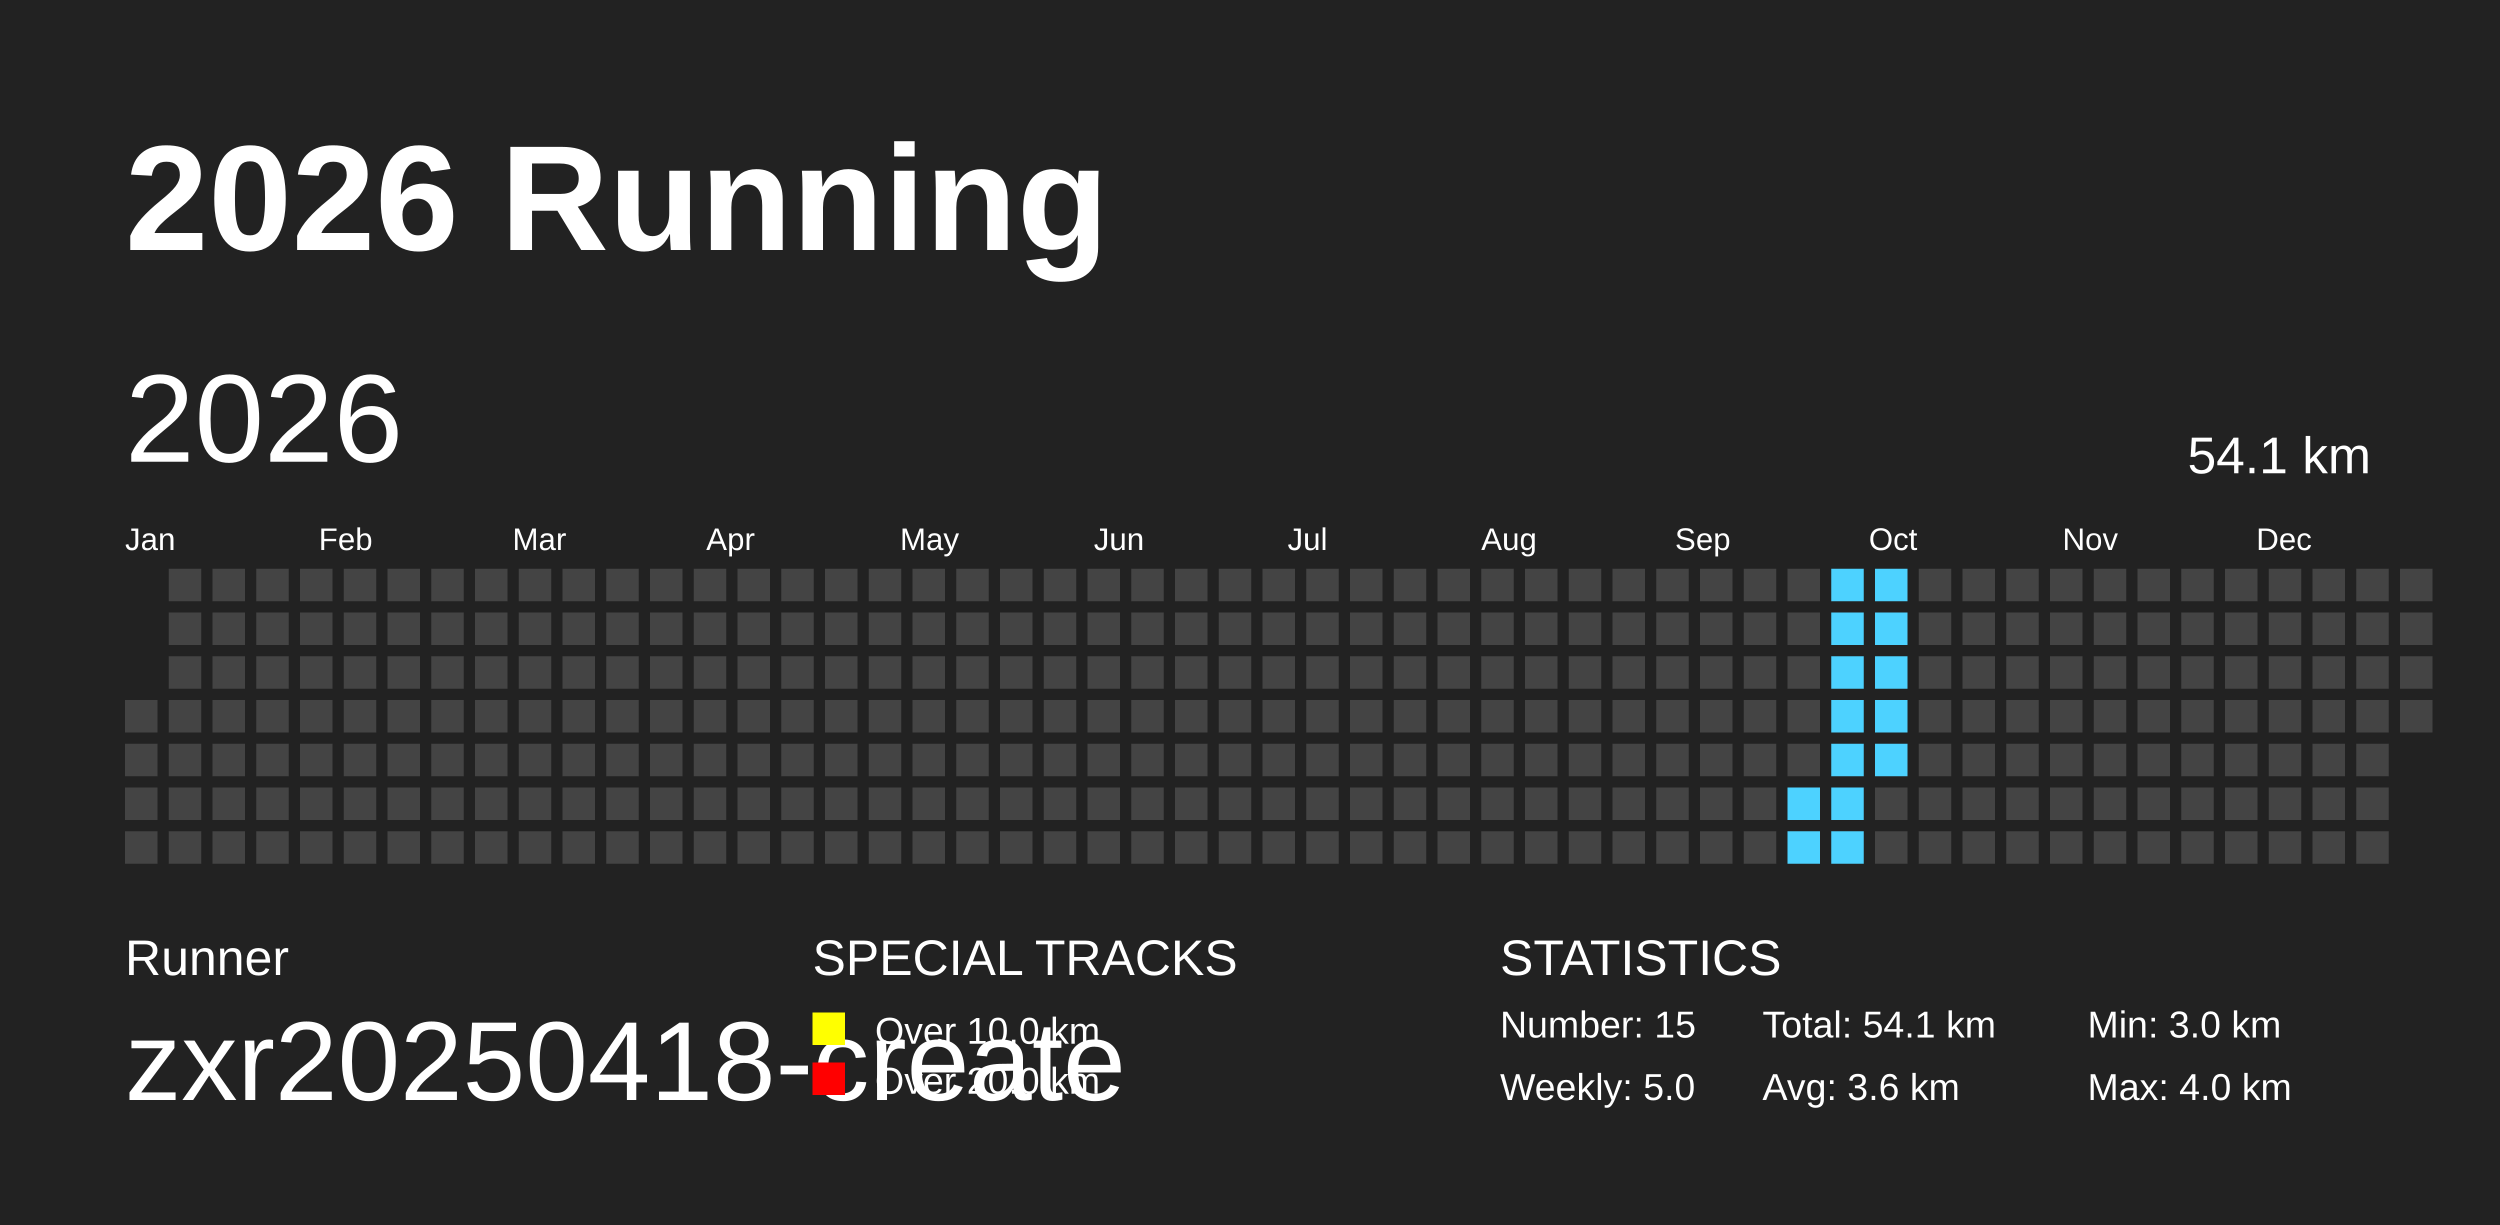
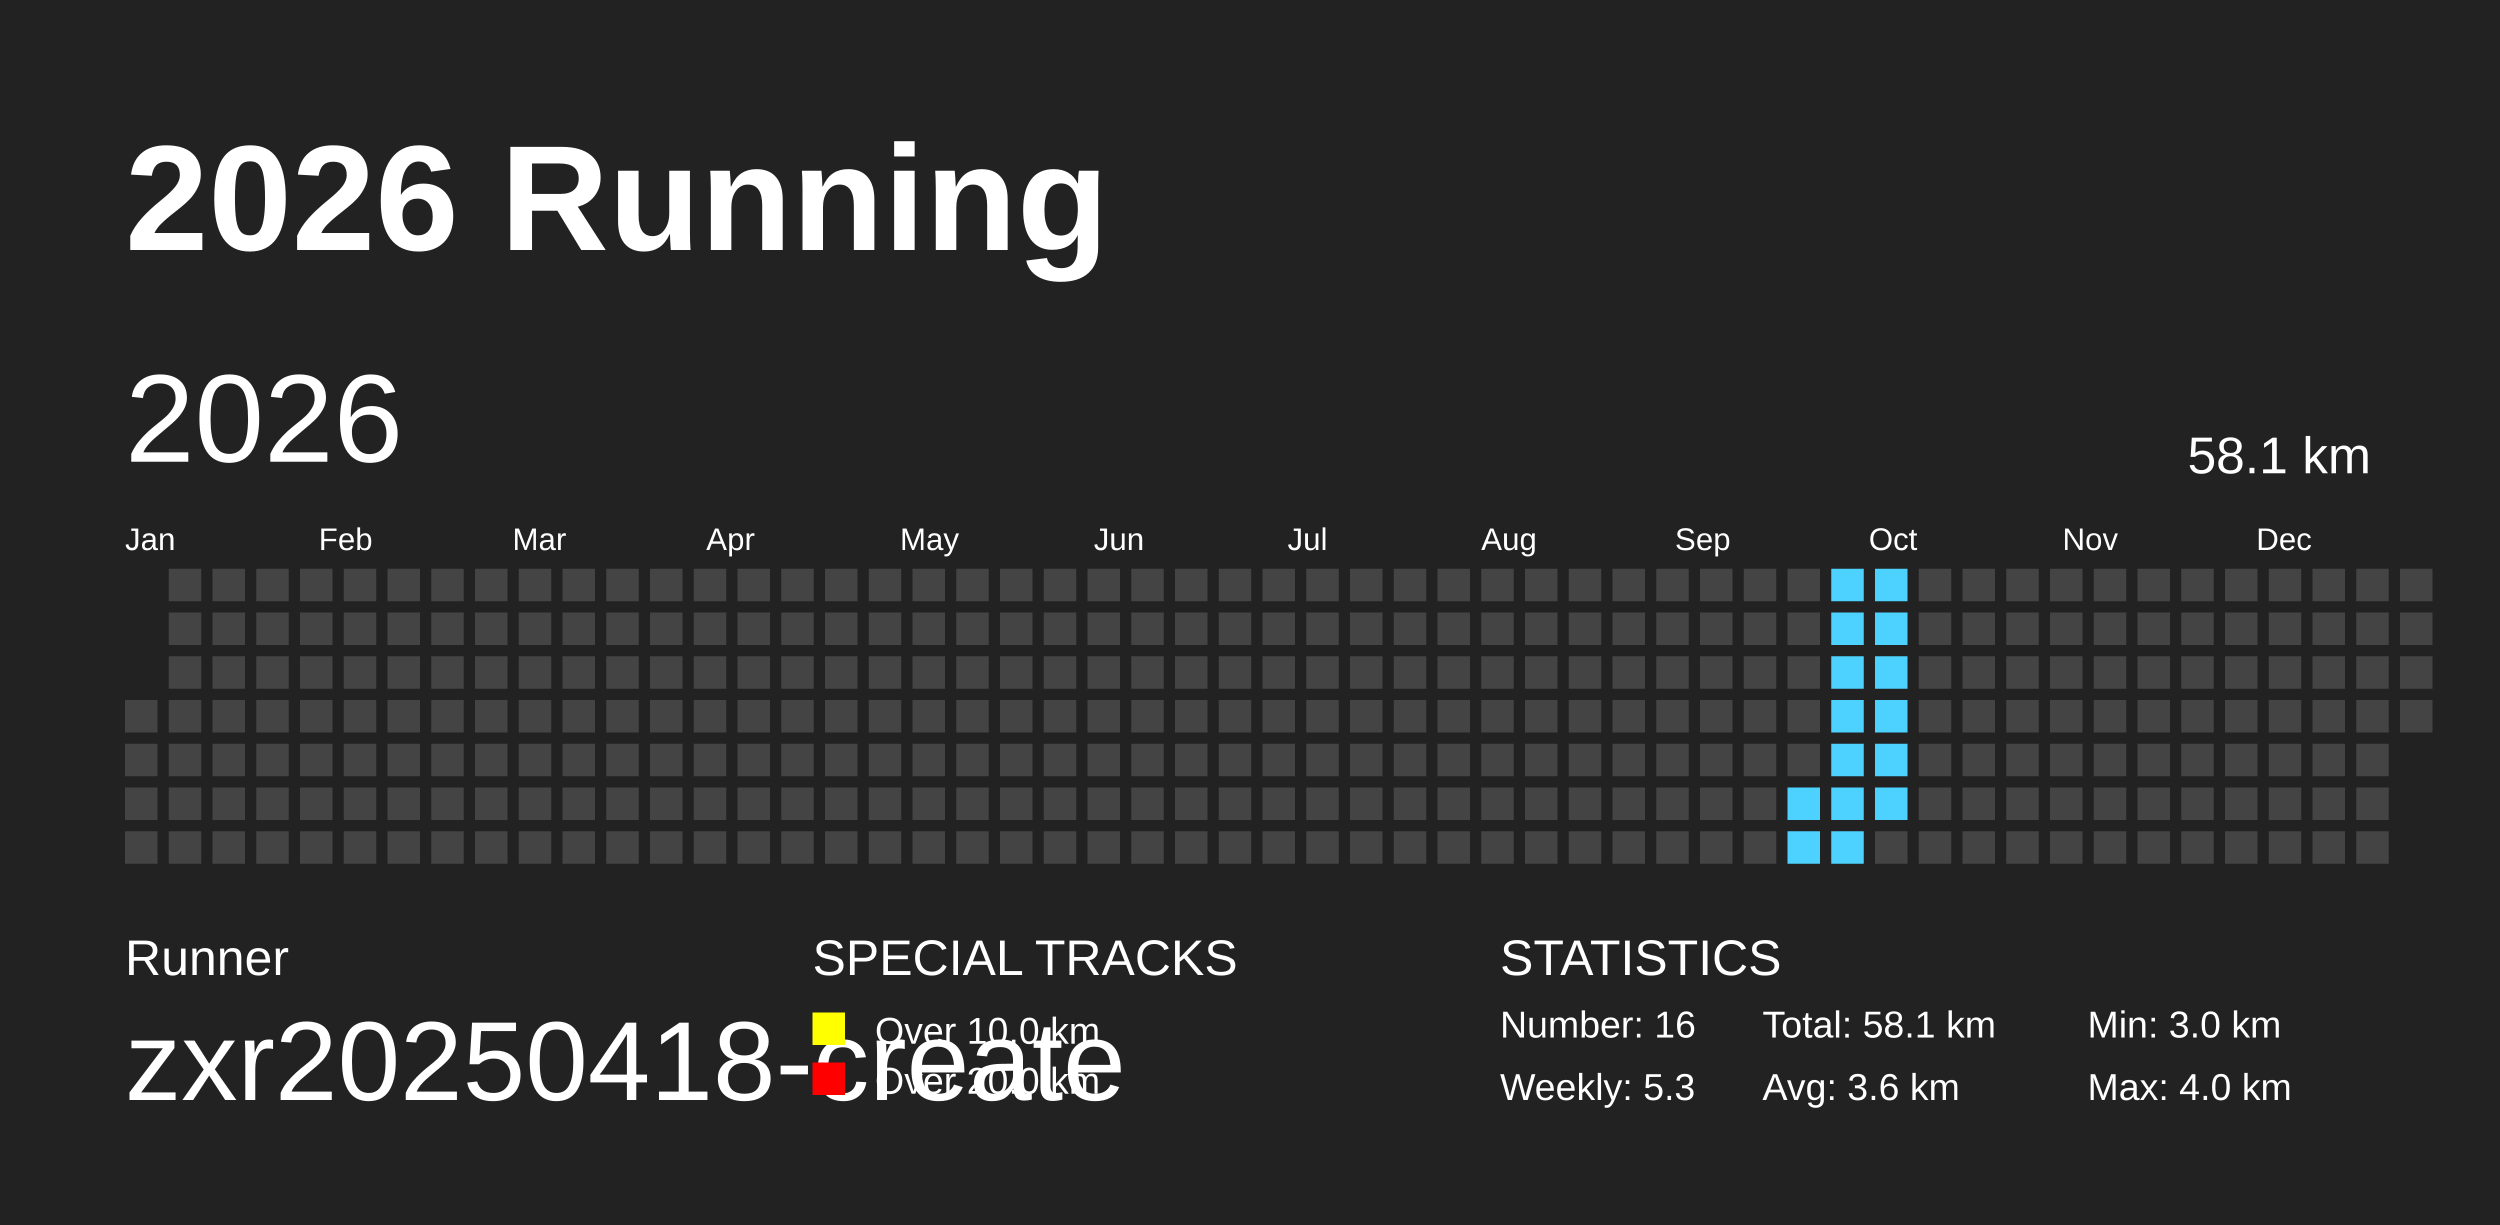
<svg xmlns="http://www.w3.org/2000/svg" baseProfile="full" height="98mm" version="1.1" viewBox="0,0,200,98" width="200mm">
  <defs>
    <pattern height="2" id="indoor-stripe" patternUnits="userSpaceOnUse" width="2">
      <line stroke="white" stroke-opacity="0.45" stroke-width="0.5" x1="0" x2="2" y1="2" y2="0" />
    </pattern>
  </defs>
  <rect fill="#222222" height="98" width="200" x="0" y="0" />
  <text fill="#FFFFFF" style="font-size:12px; font-family:Arial; font-weight:bold;" x="10" y="20">2026 Running</text>
  <text fill="#FFFFFF" style="font-size:4px; font-family:Arial" x="10" y="78">Runner</text>
  <text fill="#FFFFFF" style="font-size:9px; font-family:Arial" x="10" y="88">zxr20250418-create</text>
  <text fill="#FFFFFF" style="font-size:4px; font-family:Arial" x="65" y="78">SPECIAL TRACKS</text>
  <rect fill="yellow" height="2.6" width="2.6" x="65" y="81" />
  <text fill="#FFFFFF" style="font-size:3px; font-family:Arial" x="70" y="83.5">Over 10.0 km</text>
  <rect fill="red" height="2.6" width="2.6" x="65" y="85" />
  <text fill="#FFFFFF" style="font-size:3px; font-family:Arial" x="70" y="87.5">Over 20.0 km</text>
  <text fill="#FFFFFF" style="font-size:4px; font-family:Arial" x="120" y="78">STATISTICS</text>
-   <text fill="#FFFFFF" style="font-size:3px; font-family:Arial" x="120" y="83">Number: 15</text>
-   <text fill="#FFFFFF" style="font-size:3px; font-family:Arial" x="120" y="88">Weekly: 5.0</text>
-   <text fill="#FFFFFF" style="font-size:3px; font-family:Arial" x="141" y="83">Total: 54.1 km</text>
+   <text fill="#FFFFFF" style="font-size:3px; font-family:Arial" x="120" y="83">Number: 16</text>
+   <text fill="#FFFFFF" style="font-size:3px; font-family:Arial" x="120" y="88">Weekly: 5.3</text>
+   <text fill="#FFFFFF" style="font-size:3px; font-family:Arial" x="141" y="83">Total: 58.1 km</text>
  <text fill="#FFFFFF" style="font-size:3px; font-family:Arial" x="141" y="88">Avg: 3.6 km</text>
  <text fill="#FFFFFF" style="font-size:3px; font-family:Arial" x="167" y="83">Min: 3.0 km</text>
  <text fill="#FFFFFF" style="font-size:3px; font-family:Arial" x="167" y="88">Max: 4.0 km</text>
  <text dominant-baseline="hanging" fill="#FFFFFF" style="font-size:10.0px; font-family:Arial;" x="10" y="30">2026</text>
-   <text dominant-baseline="hanging" fill="#FFFFFF" style="font-size:4.125px; font-family:Arial;" x="175" y="35">54.1 km</text>
+   <text dominant-baseline="hanging" fill="#FFFFFF" style="font-size:4.125px; font-family:Arial;" x="175" y="35">58.1 km</text>
  <text fill="#FFFFFF" style="font-size:2.5px; font-family:Arial" x="10.0" y="44">Jan</text>
  <text fill="#FFFFFF" style="font-size:2.5px; font-family:Arial" x="25.5" y="44">Feb</text>
  <text fill="#FFFFFF" style="font-size:2.5px; font-family:Arial" x="41.0" y="44">Mar</text>
  <text fill="#FFFFFF" style="font-size:2.5px; font-family:Arial" x="56.5" y="44">Apr</text>
  <text fill="#FFFFFF" style="font-size:2.5px; font-family:Arial" x="72.0" y="44">May</text>
  <text fill="#FFFFFF" style="font-size:2.5px; font-family:Arial" x="87.5" y="44">Jun</text>
  <text fill="#FFFFFF" style="font-size:2.5px; font-family:Arial" x="103.0" y="44">Jul</text>
  <text fill="#FFFFFF" style="font-size:2.5px; font-family:Arial" x="118.5" y="44">Aug</text>
  <text fill="#FFFFFF" style="font-size:2.5px; font-family:Arial" x="134.0" y="44">Sep</text>
  <text fill="#FFFFFF" style="font-size:2.5px; font-family:Arial" x="149.5" y="44">Oct</text>
  <text fill="#FFFFFF" style="font-size:2.5px; font-family:Arial" x="165.0" y="44">Nov</text>
  <text fill="#FFFFFF" style="font-size:2.5px; font-family:Arial" x="180.5" y="44">Dec</text>
  <rect fill="#444444" height="2.6" width="2.6" x="10.0" y="56.0" />
  <rect fill="#444444" height="2.6" width="2.6" x="10.0" y="59.5" />
  <rect fill="#444444" height="2.6" width="2.6" x="10.0" y="63.0" />
  <rect fill="#444444" height="2.6" width="2.6" x="10.0" y="66.5" />
  <rect fill="#444444" height="2.6" width="2.6" x="13.5" y="45.5" />
  <rect fill="#444444" height="2.6" width="2.6" x="13.5" y="49.0" />
  <rect fill="#444444" height="2.6" width="2.6" x="13.5" y="52.5" />
  <rect fill="#444444" height="2.6" width="2.6" x="13.5" y="56.0" />
  <rect fill="#444444" height="2.6" width="2.6" x="13.5" y="59.5" />
  <rect fill="#444444" height="2.6" width="2.6" x="13.5" y="63.0" />
  <rect fill="#444444" height="2.6" width="2.6" x="13.5" y="66.5" />
  <rect fill="#444444" height="2.6" width="2.6" x="17.0" y="45.5" />
  <rect fill="#444444" height="2.6" width="2.6" x="17.0" y="49.0" />
  <rect fill="#444444" height="2.6" width="2.6" x="17.0" y="52.5" />
  <rect fill="#444444" height="2.6" width="2.6" x="17.0" y="56.0" />
  <rect fill="#444444" height="2.6" width="2.6" x="17.0" y="59.5" />
  <rect fill="#444444" height="2.6" width="2.6" x="17.0" y="63.0" />
  <rect fill="#444444" height="2.6" width="2.6" x="17.0" y="66.5" />
  <rect fill="#444444" height="2.6" width="2.6" x="20.5" y="45.5" />
  <rect fill="#444444" height="2.6" width="2.6" x="20.5" y="49.0" />
  <rect fill="#444444" height="2.6" width="2.6" x="20.5" y="52.5" />
  <rect fill="#444444" height="2.6" width="2.6" x="20.5" y="56.0" />
  <rect fill="#444444" height="2.6" width="2.6" x="20.5" y="59.5" />
  <rect fill="#444444" height="2.6" width="2.6" x="20.5" y="63.0" />
  <rect fill="#444444" height="2.6" width="2.6" x="20.5" y="66.5" />
  <rect fill="#444444" height="2.6" width="2.6" x="24.0" y="45.5" />
  <rect fill="#444444" height="2.6" width="2.6" x="24.0" y="49.0" />
  <rect fill="#444444" height="2.6" width="2.6" x="24.0" y="52.5" />
  <rect fill="#444444" height="2.6" width="2.6" x="24.0" y="56.0" />
  <rect fill="#444444" height="2.6" width="2.6" x="24.0" y="59.5" />
  <rect fill="#444444" height="2.6" width="2.6" x="24.0" y="63.0" />
  <rect fill="#444444" height="2.6" width="2.6" x="24.0" y="66.5" />
  <rect fill="#444444" height="2.6" width="2.6" x="27.5" y="45.5" />
  <rect fill="#444444" height="2.6" width="2.6" x="27.5" y="49.0" />
  <rect fill="#444444" height="2.6" width="2.6" x="27.5" y="52.5" />
  <rect fill="#444444" height="2.6" width="2.6" x="27.5" y="56.0" />
  <rect fill="#444444" height="2.6" width="2.6" x="27.5" y="59.5" />
  <rect fill="#444444" height="2.6" width="2.6" x="27.5" y="63.0" />
  <rect fill="#444444" height="2.6" width="2.6" x="27.5" y="66.5" />
  <rect fill="#444444" height="2.6" width="2.6" x="31.0" y="45.5" />
  <rect fill="#444444" height="2.6" width="2.6" x="31.0" y="49.0" />
  <rect fill="#444444" height="2.6" width="2.6" x="31.0" y="52.5" />
  <rect fill="#444444" height="2.6" width="2.6" x="31.0" y="56.0" />
  <rect fill="#444444" height="2.6" width="2.6" x="31.0" y="59.5" />
  <rect fill="#444444" height="2.6" width="2.6" x="31.0" y="63.0" />
  <rect fill="#444444" height="2.6" width="2.6" x="31.0" y="66.5" />
  <rect fill="#444444" height="2.6" width="2.6" x="34.5" y="45.5" />
  <rect fill="#444444" height="2.6" width="2.6" x="34.5" y="49.0" />
  <rect fill="#444444" height="2.6" width="2.6" x="34.5" y="52.5" />
  <rect fill="#444444" height="2.6" width="2.6" x="34.5" y="56.0" />
  <rect fill="#444444" height="2.6" width="2.6" x="34.5" y="59.5" />
  <rect fill="#444444" height="2.6" width="2.6" x="34.5" y="63.0" />
  <rect fill="#444444" height="2.6" width="2.6" x="34.5" y="66.5" />
  <rect fill="#444444" height="2.6" width="2.6" x="38.0" y="45.5" />
  <rect fill="#444444" height="2.6" width="2.6" x="38.0" y="49.0" />
  <rect fill="#444444" height="2.6" width="2.6" x="38.0" y="52.5" />
  <rect fill="#444444" height="2.6" width="2.6" x="38.0" y="56.0" />
  <rect fill="#444444" height="2.6" width="2.6" x="38.0" y="59.5" />
  <rect fill="#444444" height="2.6" width="2.6" x="38.0" y="63.0" />
  <rect fill="#444444" height="2.6" width="2.6" x="38.0" y="66.5" />
  <rect fill="#444444" height="2.6" width="2.6" x="41.5" y="45.5" />
  <rect fill="#444444" height="2.6" width="2.6" x="41.5" y="49.0" />
  <rect fill="#444444" height="2.6" width="2.6" x="41.5" y="52.5" />
  <rect fill="#444444" height="2.6" width="2.6" x="41.5" y="56.0" />
  <rect fill="#444444" height="2.6" width="2.6" x="41.5" y="59.5" />
  <rect fill="#444444" height="2.6" width="2.6" x="41.5" y="63.0" />
  <rect fill="#444444" height="2.6" width="2.6" x="41.5" y="66.5" />
  <rect fill="#444444" height="2.6" width="2.6" x="45.0" y="45.5" />
  <rect fill="#444444" height="2.6" width="2.6" x="45.0" y="49.0" />
  <rect fill="#444444" height="2.6" width="2.6" x="45.0" y="52.5" />
  <rect fill="#444444" height="2.6" width="2.6" x="45.0" y="56.0" />
  <rect fill="#444444" height="2.6" width="2.6" x="45.0" y="59.5" />
  <rect fill="#444444" height="2.6" width="2.6" x="45.0" y="63.0" />
  <rect fill="#444444" height="2.6" width="2.6" x="45.0" y="66.5" />
  <rect fill="#444444" height="2.6" width="2.6" x="48.5" y="45.5" />
  <rect fill="#444444" height="2.6" width="2.6" x="48.5" y="49.0" />
  <rect fill="#444444" height="2.6" width="2.6" x="48.5" y="52.5" />
  <rect fill="#444444" height="2.6" width="2.6" x="48.5" y="56.0" />
  <rect fill="#444444" height="2.6" width="2.6" x="48.5" y="59.5" />
  <rect fill="#444444" height="2.6" width="2.6" x="48.5" y="63.0" />
  <rect fill="#444444" height="2.6" width="2.6" x="48.5" y="66.5" />
  <rect fill="#444444" height="2.6" width="2.6" x="52.0" y="45.5" />
  <rect fill="#444444" height="2.6" width="2.6" x="52.0" y="49.0" />
  <rect fill="#444444" height="2.6" width="2.6" x="52.0" y="52.5" />
  <rect fill="#444444" height="2.6" width="2.6" x="52.0" y="56.0" />
  <rect fill="#444444" height="2.6" width="2.6" x="52.0" y="59.5" />
  <rect fill="#444444" height="2.6" width="2.6" x="52.0" y="63.0" />
  <rect fill="#444444" height="2.6" width="2.6" x="52.0" y="66.5" />
  <rect fill="#444444" height="2.6" width="2.6" x="55.5" y="45.5" />
  <rect fill="#444444" height="2.6" width="2.6" x="55.5" y="49.0" />
  <rect fill="#444444" height="2.6" width="2.6" x="55.5" y="52.5" />
  <rect fill="#444444" height="2.6" width="2.6" x="55.5" y="56.0" />
  <rect fill="#444444" height="2.6" width="2.6" x="55.5" y="59.5" />
  <rect fill="#444444" height="2.6" width="2.6" x="55.5" y="63.0" />
  <rect fill="#444444" height="2.6" width="2.6" x="55.5" y="66.5" />
  <rect fill="#444444" height="2.6" width="2.6" x="59.0" y="45.5" />
  <rect fill="#444444" height="2.6" width="2.6" x="59.0" y="49.0" />
  <rect fill="#444444" height="2.6" width="2.6" x="59.0" y="52.5" />
  <rect fill="#444444" height="2.6" width="2.6" x="59.0" y="56.0" />
  <rect fill="#444444" height="2.6" width="2.6" x="59.0" y="59.5" />
  <rect fill="#444444" height="2.6" width="2.6" x="59.0" y="63.0" />
  <rect fill="#444444" height="2.6" width="2.6" x="59.0" y="66.5" />
  <rect fill="#444444" height="2.6" width="2.6" x="62.5" y="45.5" />
  <rect fill="#444444" height="2.6" width="2.6" x="62.5" y="49.0" />
  <rect fill="#444444" height="2.6" width="2.6" x="62.5" y="52.5" />
  <rect fill="#444444" height="2.6" width="2.6" x="62.5" y="56.0" />
  <rect fill="#444444" height="2.6" width="2.6" x="62.5" y="59.5" />
  <rect fill="#444444" height="2.6" width="2.6" x="62.5" y="63.0" />
  <rect fill="#444444" height="2.6" width="2.6" x="62.5" y="66.5" />
  <rect fill="#444444" height="2.6" width="2.6" x="66.0" y="45.5" />
  <rect fill="#444444" height="2.6" width="2.6" x="66.0" y="49.0" />
  <rect fill="#444444" height="2.6" width="2.6" x="66.0" y="52.5" />
  <rect fill="#444444" height="2.6" width="2.6" x="66.0" y="56.0" />
  <rect fill="#444444" height="2.6" width="2.6" x="66.0" y="59.5" />
  <rect fill="#444444" height="2.6" width="2.6" x="66.0" y="63.0" />
  <rect fill="#444444" height="2.6" width="2.6" x="66.0" y="66.5" />
  <rect fill="#444444" height="2.6" width="2.6" x="69.5" y="45.5" />
  <rect fill="#444444" height="2.6" width="2.6" x="69.5" y="49.0" />
  <rect fill="#444444" height="2.6" width="2.6" x="69.5" y="52.5" />
  <rect fill="#444444" height="2.6" width="2.6" x="69.5" y="56.0" />
  <rect fill="#444444" height="2.6" width="2.6" x="69.5" y="59.5" />
  <rect fill="#444444" height="2.6" width="2.6" x="69.5" y="63.0" />
  <rect fill="#444444" height="2.6" width="2.6" x="69.5" y="66.5" />
  <rect fill="#444444" height="2.6" width="2.6" x="73.0" y="45.5" />
  <rect fill="#444444" height="2.6" width="2.6" x="73.0" y="49.0" />
  <rect fill="#444444" height="2.6" width="2.6" x="73.0" y="52.5" />
  <rect fill="#444444" height="2.6" width="2.6" x="73.0" y="56.0" />
  <rect fill="#444444" height="2.6" width="2.6" x="73.0" y="59.5" />
  <rect fill="#444444" height="2.6" width="2.6" x="73.0" y="63.0" />
  <rect fill="#444444" height="2.6" width="2.6" x="73.0" y="66.5" />
  <rect fill="#444444" height="2.6" width="2.6" x="76.5" y="45.5" />
  <rect fill="#444444" height="2.6" width="2.6" x="76.5" y="49.0" />
  <rect fill="#444444" height="2.6" width="2.6" x="76.5" y="52.5" />
  <rect fill="#444444" height="2.6" width="2.6" x="76.5" y="56.0" />
  <rect fill="#444444" height="2.6" width="2.6" x="76.5" y="59.5" />
  <rect fill="#444444" height="2.6" width="2.6" x="76.5" y="63.0" />
  <rect fill="#444444" height="2.6" width="2.6" x="76.5" y="66.5" />
  <rect fill="#444444" height="2.6" width="2.6" x="80.0" y="45.5" />
  <rect fill="#444444" height="2.6" width="2.6" x="80.0" y="49.0" />
  <rect fill="#444444" height="2.6" width="2.6" x="80.0" y="52.5" />
  <rect fill="#444444" height="2.6" width="2.6" x="80.0" y="56.0" />
  <rect fill="#444444" height="2.6" width="2.6" x="80.0" y="59.5" />
  <rect fill="#444444" height="2.6" width="2.6" x="80.0" y="63.0" />
  <rect fill="#444444" height="2.6" width="2.6" x="80.0" y="66.5" />
  <rect fill="#444444" height="2.6" width="2.6" x="83.5" y="45.5" />
  <rect fill="#444444" height="2.6" width="2.6" x="83.5" y="49.0" />
  <rect fill="#444444" height="2.6" width="2.6" x="83.5" y="52.5" />
  <rect fill="#444444" height="2.6" width="2.6" x="83.5" y="56.0" />
  <rect fill="#444444" height="2.6" width="2.6" x="83.5" y="59.5" />
  <rect fill="#444444" height="2.6" width="2.6" x="83.5" y="63.0" />
  <rect fill="#444444" height="2.6" width="2.6" x="83.5" y="66.5" />
  <rect fill="#444444" height="2.6" width="2.6" x="87.0" y="45.5" />
  <rect fill="#444444" height="2.6" width="2.6" x="87.0" y="49.0" />
  <rect fill="#444444" height="2.6" width="2.6" x="87.0" y="52.5" />
  <rect fill="#444444" height="2.6" width="2.6" x="87.0" y="56.0" />
  <rect fill="#444444" height="2.6" width="2.6" x="87.0" y="59.5" />
  <rect fill="#444444" height="2.6" width="2.6" x="87.0" y="63.0" />
  <rect fill="#444444" height="2.6" width="2.6" x="87.0" y="66.5" />
  <rect fill="#444444" height="2.6" width="2.6" x="90.5" y="45.5" />
  <rect fill="#444444" height="2.6" width="2.6" x="90.5" y="49.0" />
  <rect fill="#444444" height="2.6" width="2.6" x="90.5" y="52.5" />
  <rect fill="#444444" height="2.6" width="2.6" x="90.5" y="56.0" />
  <rect fill="#444444" height="2.6" width="2.6" x="90.5" y="59.5" />
  <rect fill="#444444" height="2.6" width="2.6" x="90.5" y="63.0" />
  <rect fill="#444444" height="2.6" width="2.6" x="90.5" y="66.5" />
  <rect fill="#444444" height="2.6" width="2.6" x="94.0" y="45.5" />
  <rect fill="#444444" height="2.6" width="2.6" x="94.0" y="49.0" />
  <rect fill="#444444" height="2.6" width="2.6" x="94.0" y="52.5" />
  <rect fill="#444444" height="2.6" width="2.6" x="94.0" y="56.0" />
  <rect fill="#444444" height="2.6" width="2.6" x="94.0" y="59.5" />
  <rect fill="#444444" height="2.6" width="2.6" x="94.0" y="63.0" />
  <rect fill="#444444" height="2.6" width="2.6" x="94.0" y="66.5" />
  <rect fill="#444444" height="2.6" width="2.6" x="97.5" y="45.5" />
  <rect fill="#444444" height="2.6" width="2.6" x="97.5" y="49.0" />
  <rect fill="#444444" height="2.6" width="2.6" x="97.5" y="52.5" />
  <rect fill="#444444" height="2.6" width="2.6" x="97.5" y="56.0" />
  <rect fill="#444444" height="2.6" width="2.6" x="97.5" y="59.5" />
  <rect fill="#444444" height="2.6" width="2.6" x="97.5" y="63.0" />
  <rect fill="#444444" height="2.6" width="2.6" x="97.5" y="66.5" />
  <rect fill="#444444" height="2.6" width="2.6" x="101.0" y="45.5" />
  <rect fill="#444444" height="2.6" width="2.6" x="101.0" y="49.0" />
  <rect fill="#444444" height="2.6" width="2.6" x="101.0" y="52.5" />
  <rect fill="#444444" height="2.6" width="2.6" x="101.0" y="56.0" />
  <rect fill="#444444" height="2.6" width="2.6" x="101.0" y="59.5" />
  <rect fill="#444444" height="2.6" width="2.6" x="101.0" y="63.0" />
  <rect fill="#444444" height="2.6" width="2.6" x="101.0" y="66.5" />
  <rect fill="#444444" height="2.6" width="2.6" x="104.5" y="45.5" />
  <rect fill="#444444" height="2.6" width="2.6" x="104.5" y="49.0" />
  <rect fill="#444444" height="2.6" width="2.6" x="104.5" y="52.5" />
  <rect fill="#444444" height="2.6" width="2.6" x="104.5" y="56.0" />
  <rect fill="#444444" height="2.6" width="2.6" x="104.5" y="59.5" />
  <rect fill="#444444" height="2.6" width="2.6" x="104.5" y="63.0" />
  <rect fill="#444444" height="2.6" width="2.6" x="104.5" y="66.5" />
  <rect fill="#444444" height="2.6" width="2.6" x="108.0" y="45.5" />
  <rect fill="#444444" height="2.6" width="2.6" x="108.0" y="49.0" />
  <rect fill="#444444" height="2.6" width="2.6" x="108.0" y="52.5" />
  <rect fill="#444444" height="2.6" width="2.6" x="108.0" y="56.0" />
  <rect fill="#444444" height="2.6" width="2.6" x="108.0" y="59.5" />
  <rect fill="#444444" height="2.6" width="2.6" x="108.0" y="63.0" />
  <rect fill="#444444" height="2.6" width="2.6" x="108.0" y="66.5" />
  <rect fill="#444444" height="2.6" width="2.6" x="111.5" y="45.5" />
  <rect fill="#444444" height="2.6" width="2.6" x="111.5" y="49.0" />
  <rect fill="#444444" height="2.6" width="2.6" x="111.5" y="52.5" />
  <rect fill="#444444" height="2.6" width="2.6" x="111.5" y="56.0" />
  <rect fill="#444444" height="2.6" width="2.6" x="111.5" y="59.5" />
  <rect fill="#444444" height="2.6" width="2.6" x="111.5" y="63.0" />
  <rect fill="#444444" height="2.6" width="2.6" x="111.5" y="66.5" />
  <rect fill="#444444" height="2.6" width="2.6" x="115.0" y="45.5" />
  <rect fill="#444444" height="2.6" width="2.6" x="115.0" y="49.0" />
  <rect fill="#444444" height="2.6" width="2.6" x="115.0" y="52.5" />
  <rect fill="#444444" height="2.6" width="2.6" x="115.0" y="56.0" />
  <rect fill="#444444" height="2.6" width="2.6" x="115.0" y="59.5" />
  <rect fill="#444444" height="2.6" width="2.6" x="115.0" y="63.0" />
  <rect fill="#444444" height="2.6" width="2.6" x="115.0" y="66.5" />
  <rect fill="#444444" height="2.6" width="2.6" x="118.5" y="45.5" />
  <rect fill="#444444" height="2.6" width="2.6" x="118.5" y="49.0" />
  <rect fill="#444444" height="2.6" width="2.6" x="118.5" y="52.5" />
  <rect fill="#444444" height="2.6" width="2.6" x="118.5" y="56.0" />
  <rect fill="#444444" height="2.6" width="2.6" x="118.5" y="59.5" />
  <rect fill="#444444" height="2.6" width="2.6" x="118.5" y="63.0" />
  <rect fill="#444444" height="2.6" width="2.6" x="118.5" y="66.5" />
  <rect fill="#444444" height="2.6" width="2.6" x="122.0" y="45.5" />
  <rect fill="#444444" height="2.6" width="2.6" x="122.0" y="49.0" />
  <rect fill="#444444" height="2.6" width="2.6" x="122.0" y="52.5" />
  <rect fill="#444444" height="2.6" width="2.6" x="122.0" y="56.0" />
  <rect fill="#444444" height="2.6" width="2.6" x="122.0" y="59.5" />
  <rect fill="#444444" height="2.6" width="2.6" x="122.0" y="63.0" />
  <rect fill="#444444" height="2.6" width="2.6" x="122.0" y="66.5" />
  <rect fill="#444444" height="2.6" width="2.6" x="125.5" y="45.5" />
  <rect fill="#444444" height="2.6" width="2.6" x="125.5" y="49.0" />
  <rect fill="#444444" height="2.6" width="2.6" x="125.5" y="52.5" />
  <rect fill="#444444" height="2.6" width="2.6" x="125.5" y="56.0" />
  <rect fill="#444444" height="2.6" width="2.6" x="125.5" y="59.5" />
  <rect fill="#444444" height="2.6" width="2.6" x="125.5" y="63.0" />
  <rect fill="#444444" height="2.6" width="2.6" x="125.5" y="66.5" />
  <rect fill="#444444" height="2.6" width="2.6" x="129.0" y="45.5" />
  <rect fill="#444444" height="2.6" width="2.6" x="129.0" y="49.0" />
  <rect fill="#444444" height="2.6" width="2.6" x="129.0" y="52.5" />
  <rect fill="#444444" height="2.6" width="2.6" x="129.0" y="56.0" />
  <rect fill="#444444" height="2.6" width="2.6" x="129.0" y="59.5" />
  <rect fill="#444444" height="2.6" width="2.6" x="129.0" y="63.0" />
  <rect fill="#444444" height="2.6" width="2.6" x="129.0" y="66.5" />
  <rect fill="#444444" height="2.6" width="2.6" x="132.5" y="45.5" />
  <rect fill="#444444" height="2.6" width="2.6" x="132.5" y="49.0" />
  <rect fill="#444444" height="2.6" width="2.6" x="132.5" y="52.5" />
  <rect fill="#444444" height="2.6" width="2.6" x="132.5" y="56.0" />
  <rect fill="#444444" height="2.6" width="2.6" x="132.5" y="59.5" />
  <rect fill="#444444" height="2.6" width="2.6" x="132.5" y="63.0" />
  <rect fill="#444444" height="2.6" width="2.6" x="132.5" y="66.5" />
  <rect fill="#444444" height="2.6" width="2.6" x="136.0" y="45.5" />
  <rect fill="#444444" height="2.6" width="2.6" x="136.0" y="49.0" />
  <rect fill="#444444" height="2.6" width="2.6" x="136.0" y="52.5" />
  <rect fill="#444444" height="2.6" width="2.6" x="136.0" y="56.0" />
  <rect fill="#444444" height="2.6" width="2.6" x="136.0" y="59.5" />
  <rect fill="#444444" height="2.6" width="2.6" x="136.0" y="63.0" />
  <rect fill="#444444" height="2.6" width="2.6" x="136.0" y="66.5" />
  <rect fill="#444444" height="2.6" width="2.6" x="139.5" y="45.5" />
  <rect fill="#444444" height="2.6" width="2.6" x="139.5" y="49.0" />
  <rect fill="#444444" height="2.6" width="2.6" x="139.5" y="52.5" />
  <rect fill="#444444" height="2.6" width="2.6" x="139.5" y="56.0" />
  <rect fill="#444444" height="2.6" width="2.6" x="139.5" y="59.5" />
  <rect fill="#444444" height="2.6" width="2.6" x="139.5" y="63.0" />
  <rect fill="#444444" height="2.6" width="2.6" x="139.5" y="66.5" />
  <rect fill="#444444" height="2.6" width="2.6" x="143.0" y="45.5" />
  <rect fill="#444444" height="2.6" width="2.6" x="143.0" y="49.0" />
  <rect fill="#444444" height="2.6" width="2.6" x="143.0" y="52.5" />
  <rect fill="#444444" height="2.6" width="2.6" x="143.0" y="56.0" />
  <rect fill="#444444" height="2.6" width="2.6" x="143.0" y="59.5" />
  <rect fill="#4DD2FF" height="2.6" width="2.6" x="143.0" y="63.0" />
  <rect fill="#4DD2FF" height="2.6" width="2.6" x="143.0" y="66.5" />
  <rect fill="#4DD2FF" height="2.6" width="2.6" x="146.5" y="45.5" />
  <rect fill="#4DD2FF" height="2.6" width="2.6" x="146.5" y="49.0" />
  <rect fill="#4DD2FF" height="2.6" width="2.6" x="146.5" y="52.5" />
  <rect fill="#4DD2FF" height="2.6" width="2.6" x="146.5" y="56.0" />
  <rect fill="#4DD2FF" height="2.6" width="2.6" x="146.5" y="59.5" />
  <rect fill="#4DD2FF" height="2.6" width="2.6" x="146.5" y="63.0" />
  <rect fill="#4DD2FF" height="2.6" width="2.6" x="146.5" y="66.5" />
  <rect fill="#4DD2FF" height="2.6" width="2.6" x="150.0" y="45.5" />
  <rect fill="#4DD2FF" height="2.6" width="2.6" x="150.0" y="49.0" />
  <rect fill="#4DD2FF" height="2.6" width="2.6" x="150.0" y="52.5" />
  <rect fill="#4DD2FF" height="2.6" width="2.6" x="150.0" y="56.0" />
  <rect fill="#4DD2FF" height="2.6" width="2.6" x="150.0" y="59.5" />
-   <rect fill="#444444" height="2.6" width="2.6" x="150.0" y="63.0" />
+   <rect fill="#4DD2FF" height="2.6" width="2.6" x="150.0" y="63.0" />
  <rect fill="#444444" height="2.6" width="2.6" x="150.0" y="66.5" />
  <rect fill="#444444" height="2.6" width="2.6" x="153.5" y="45.5" />
  <rect fill="#444444" height="2.6" width="2.6" x="153.5" y="49.0" />
  <rect fill="#444444" height="2.6" width="2.6" x="153.5" y="52.5" />
  <rect fill="#444444" height="2.6" width="2.6" x="153.5" y="56.0" />
  <rect fill="#444444" height="2.6" width="2.6" x="153.5" y="59.5" />
  <rect fill="#444444" height="2.6" width="2.6" x="153.5" y="63.0" />
  <rect fill="#444444" height="2.6" width="2.6" x="153.5" y="66.5" />
  <rect fill="#444444" height="2.6" width="2.6" x="157.0" y="45.5" />
  <rect fill="#444444" height="2.6" width="2.6" x="157.0" y="49.0" />
  <rect fill="#444444" height="2.6" width="2.6" x="157.0" y="52.5" />
  <rect fill="#444444" height="2.6" width="2.6" x="157.0" y="56.0" />
  <rect fill="#444444" height="2.6" width="2.6" x="157.0" y="59.5" />
  <rect fill="#444444" height="2.6" width="2.6" x="157.0" y="63.0" />
  <rect fill="#444444" height="2.6" width="2.6" x="157.0" y="66.5" />
  <rect fill="#444444" height="2.6" width="2.6" x="160.5" y="45.5" />
  <rect fill="#444444" height="2.6" width="2.6" x="160.5" y="49.0" />
  <rect fill="#444444" height="2.6" width="2.6" x="160.5" y="52.5" />
  <rect fill="#444444" height="2.6" width="2.6" x="160.5" y="56.0" />
  <rect fill="#444444" height="2.6" width="2.6" x="160.5" y="59.5" />
  <rect fill="#444444" height="2.6" width="2.6" x="160.5" y="63.0" />
  <rect fill="#444444" height="2.6" width="2.6" x="160.5" y="66.5" />
  <rect fill="#444444" height="2.6" width="2.6" x="164.0" y="45.5" />
  <rect fill="#444444" height="2.6" width="2.6" x="164.0" y="49.0" />
  <rect fill="#444444" height="2.6" width="2.6" x="164.0" y="52.5" />
  <rect fill="#444444" height="2.6" width="2.6" x="164.0" y="56.0" />
  <rect fill="#444444" height="2.6" width="2.6" x="164.0" y="59.5" />
  <rect fill="#444444" height="2.6" width="2.6" x="164.0" y="63.0" />
  <rect fill="#444444" height="2.6" width="2.6" x="164.0" y="66.5" />
  <rect fill="#444444" height="2.6" width="2.6" x="167.5" y="45.5" />
  <rect fill="#444444" height="2.6" width="2.6" x="167.5" y="49.0" />
  <rect fill="#444444" height="2.6" width="2.6" x="167.5" y="52.5" />
  <rect fill="#444444" height="2.6" width="2.6" x="167.5" y="56.0" />
  <rect fill="#444444" height="2.6" width="2.6" x="167.5" y="59.5" />
  <rect fill="#444444" height="2.6" width="2.6" x="167.5" y="63.0" />
  <rect fill="#444444" height="2.6" width="2.6" x="167.5" y="66.5" />
  <rect fill="#444444" height="2.6" width="2.6" x="171.0" y="45.5" />
  <rect fill="#444444" height="2.6" width="2.6" x="171.0" y="49.0" />
  <rect fill="#444444" height="2.6" width="2.6" x="171.0" y="52.5" />
  <rect fill="#444444" height="2.6" width="2.6" x="171.0" y="56.0" />
  <rect fill="#444444" height="2.6" width="2.6" x="171.0" y="59.5" />
  <rect fill="#444444" height="2.6" width="2.6" x="171.0" y="63.0" />
  <rect fill="#444444" height="2.6" width="2.6" x="171.0" y="66.5" />
  <rect fill="#444444" height="2.6" width="2.6" x="174.5" y="45.5" />
  <rect fill="#444444" height="2.6" width="2.6" x="174.5" y="49.0" />
  <rect fill="#444444" height="2.6" width="2.6" x="174.5" y="52.5" />
  <rect fill="#444444" height="2.6" width="2.6" x="174.5" y="56.0" />
  <rect fill="#444444" height="2.6" width="2.6" x="174.5" y="59.5" />
  <rect fill="#444444" height="2.6" width="2.6" x="174.5" y="63.0" />
  <rect fill="#444444" height="2.6" width="2.6" x="174.5" y="66.5" />
  <rect fill="#444444" height="2.6" width="2.6" x="178.0" y="45.5" />
  <rect fill="#444444" height="2.6" width="2.6" x="178.0" y="49.0" />
  <rect fill="#444444" height="2.6" width="2.6" x="178.0" y="52.5" />
  <rect fill="#444444" height="2.6" width="2.6" x="178.0" y="56.0" />
  <rect fill="#444444" height="2.6" width="2.6" x="178.0" y="59.5" />
  <rect fill="#444444" height="2.6" width="2.6" x="178.0" y="63.0" />
  <rect fill="#444444" height="2.6" width="2.6" x="178.0" y="66.5" />
  <rect fill="#444444" height="2.6" width="2.6" x="181.5" y="45.5" />
  <rect fill="#444444" height="2.6" width="2.6" x="181.5" y="49.0" />
  <rect fill="#444444" height="2.6" width="2.6" x="181.5" y="52.5" />
  <rect fill="#444444" height="2.6" width="2.6" x="181.5" y="56.0" />
  <rect fill="#444444" height="2.6" width="2.6" x="181.5" y="59.5" />
  <rect fill="#444444" height="2.6" width="2.6" x="181.5" y="63.0" />
  <rect fill="#444444" height="2.6" width="2.6" x="181.5" y="66.5" />
  <rect fill="#444444" height="2.6" width="2.6" x="185.0" y="45.5" />
  <rect fill="#444444" height="2.6" width="2.6" x="185.0" y="49.0" />
  <rect fill="#444444" height="2.6" width="2.6" x="185.0" y="52.5" />
  <rect fill="#444444" height="2.6" width="2.6" x="185.0" y="56.0" />
  <rect fill="#444444" height="2.6" width="2.6" x="185.0" y="59.5" />
  <rect fill="#444444" height="2.6" width="2.6" x="185.0" y="63.0" />
  <rect fill="#444444" height="2.6" width="2.6" x="185.0" y="66.5" />
  <rect fill="#444444" height="2.6" width="2.6" x="188.5" y="45.5" />
  <rect fill="#444444" height="2.6" width="2.6" x="188.5" y="49.0" />
  <rect fill="#444444" height="2.6" width="2.6" x="188.5" y="52.5" />
  <rect fill="#444444" height="2.6" width="2.6" x="188.5" y="56.0" />
  <rect fill="#444444" height="2.6" width="2.6" x="188.5" y="59.5" />
  <rect fill="#444444" height="2.6" width="2.6" x="188.5" y="63.0" />
  <rect fill="#444444" height="2.6" width="2.6" x="188.5" y="66.5" />
  <rect fill="#444444" height="2.6" width="2.6" x="192.0" y="45.5" />
  <rect fill="#444444" height="2.6" width="2.6" x="192.0" y="49.0" />
  <rect fill="#444444" height="2.6" width="2.6" x="192.0" y="52.5" />
  <rect fill="#444444" height="2.6" width="2.6" x="192.0" y="56.0" />
</svg>
